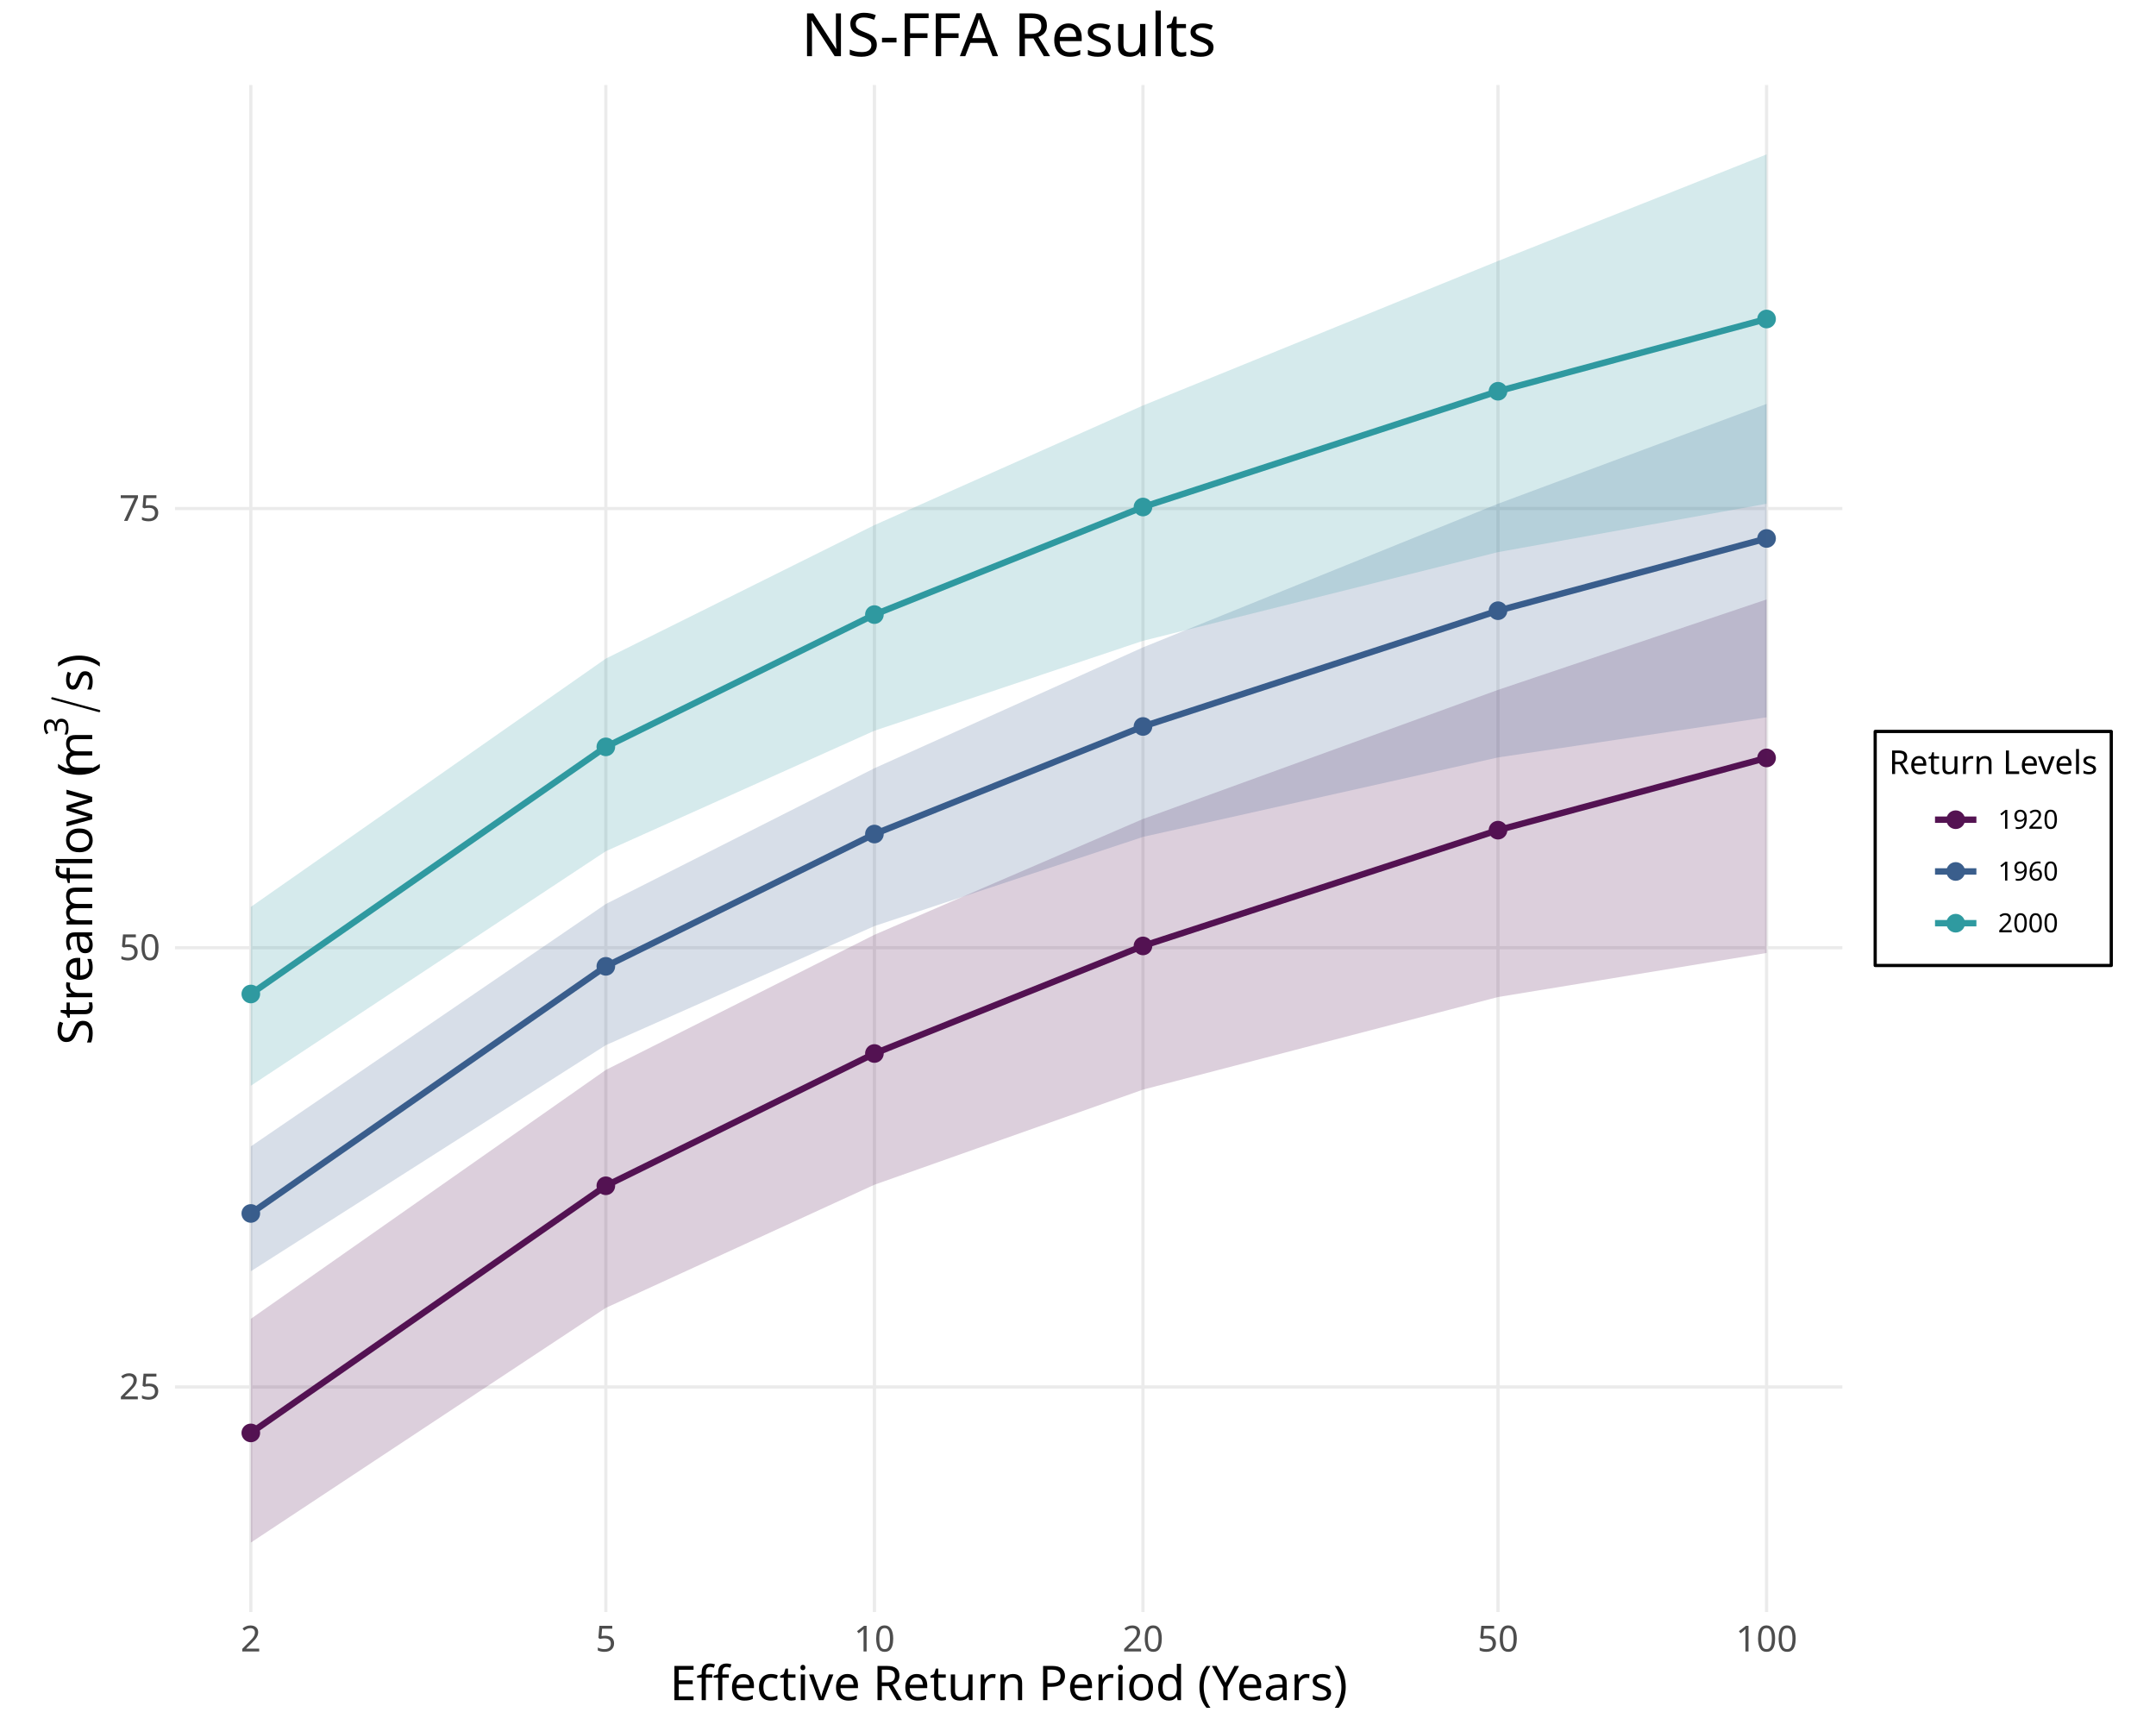
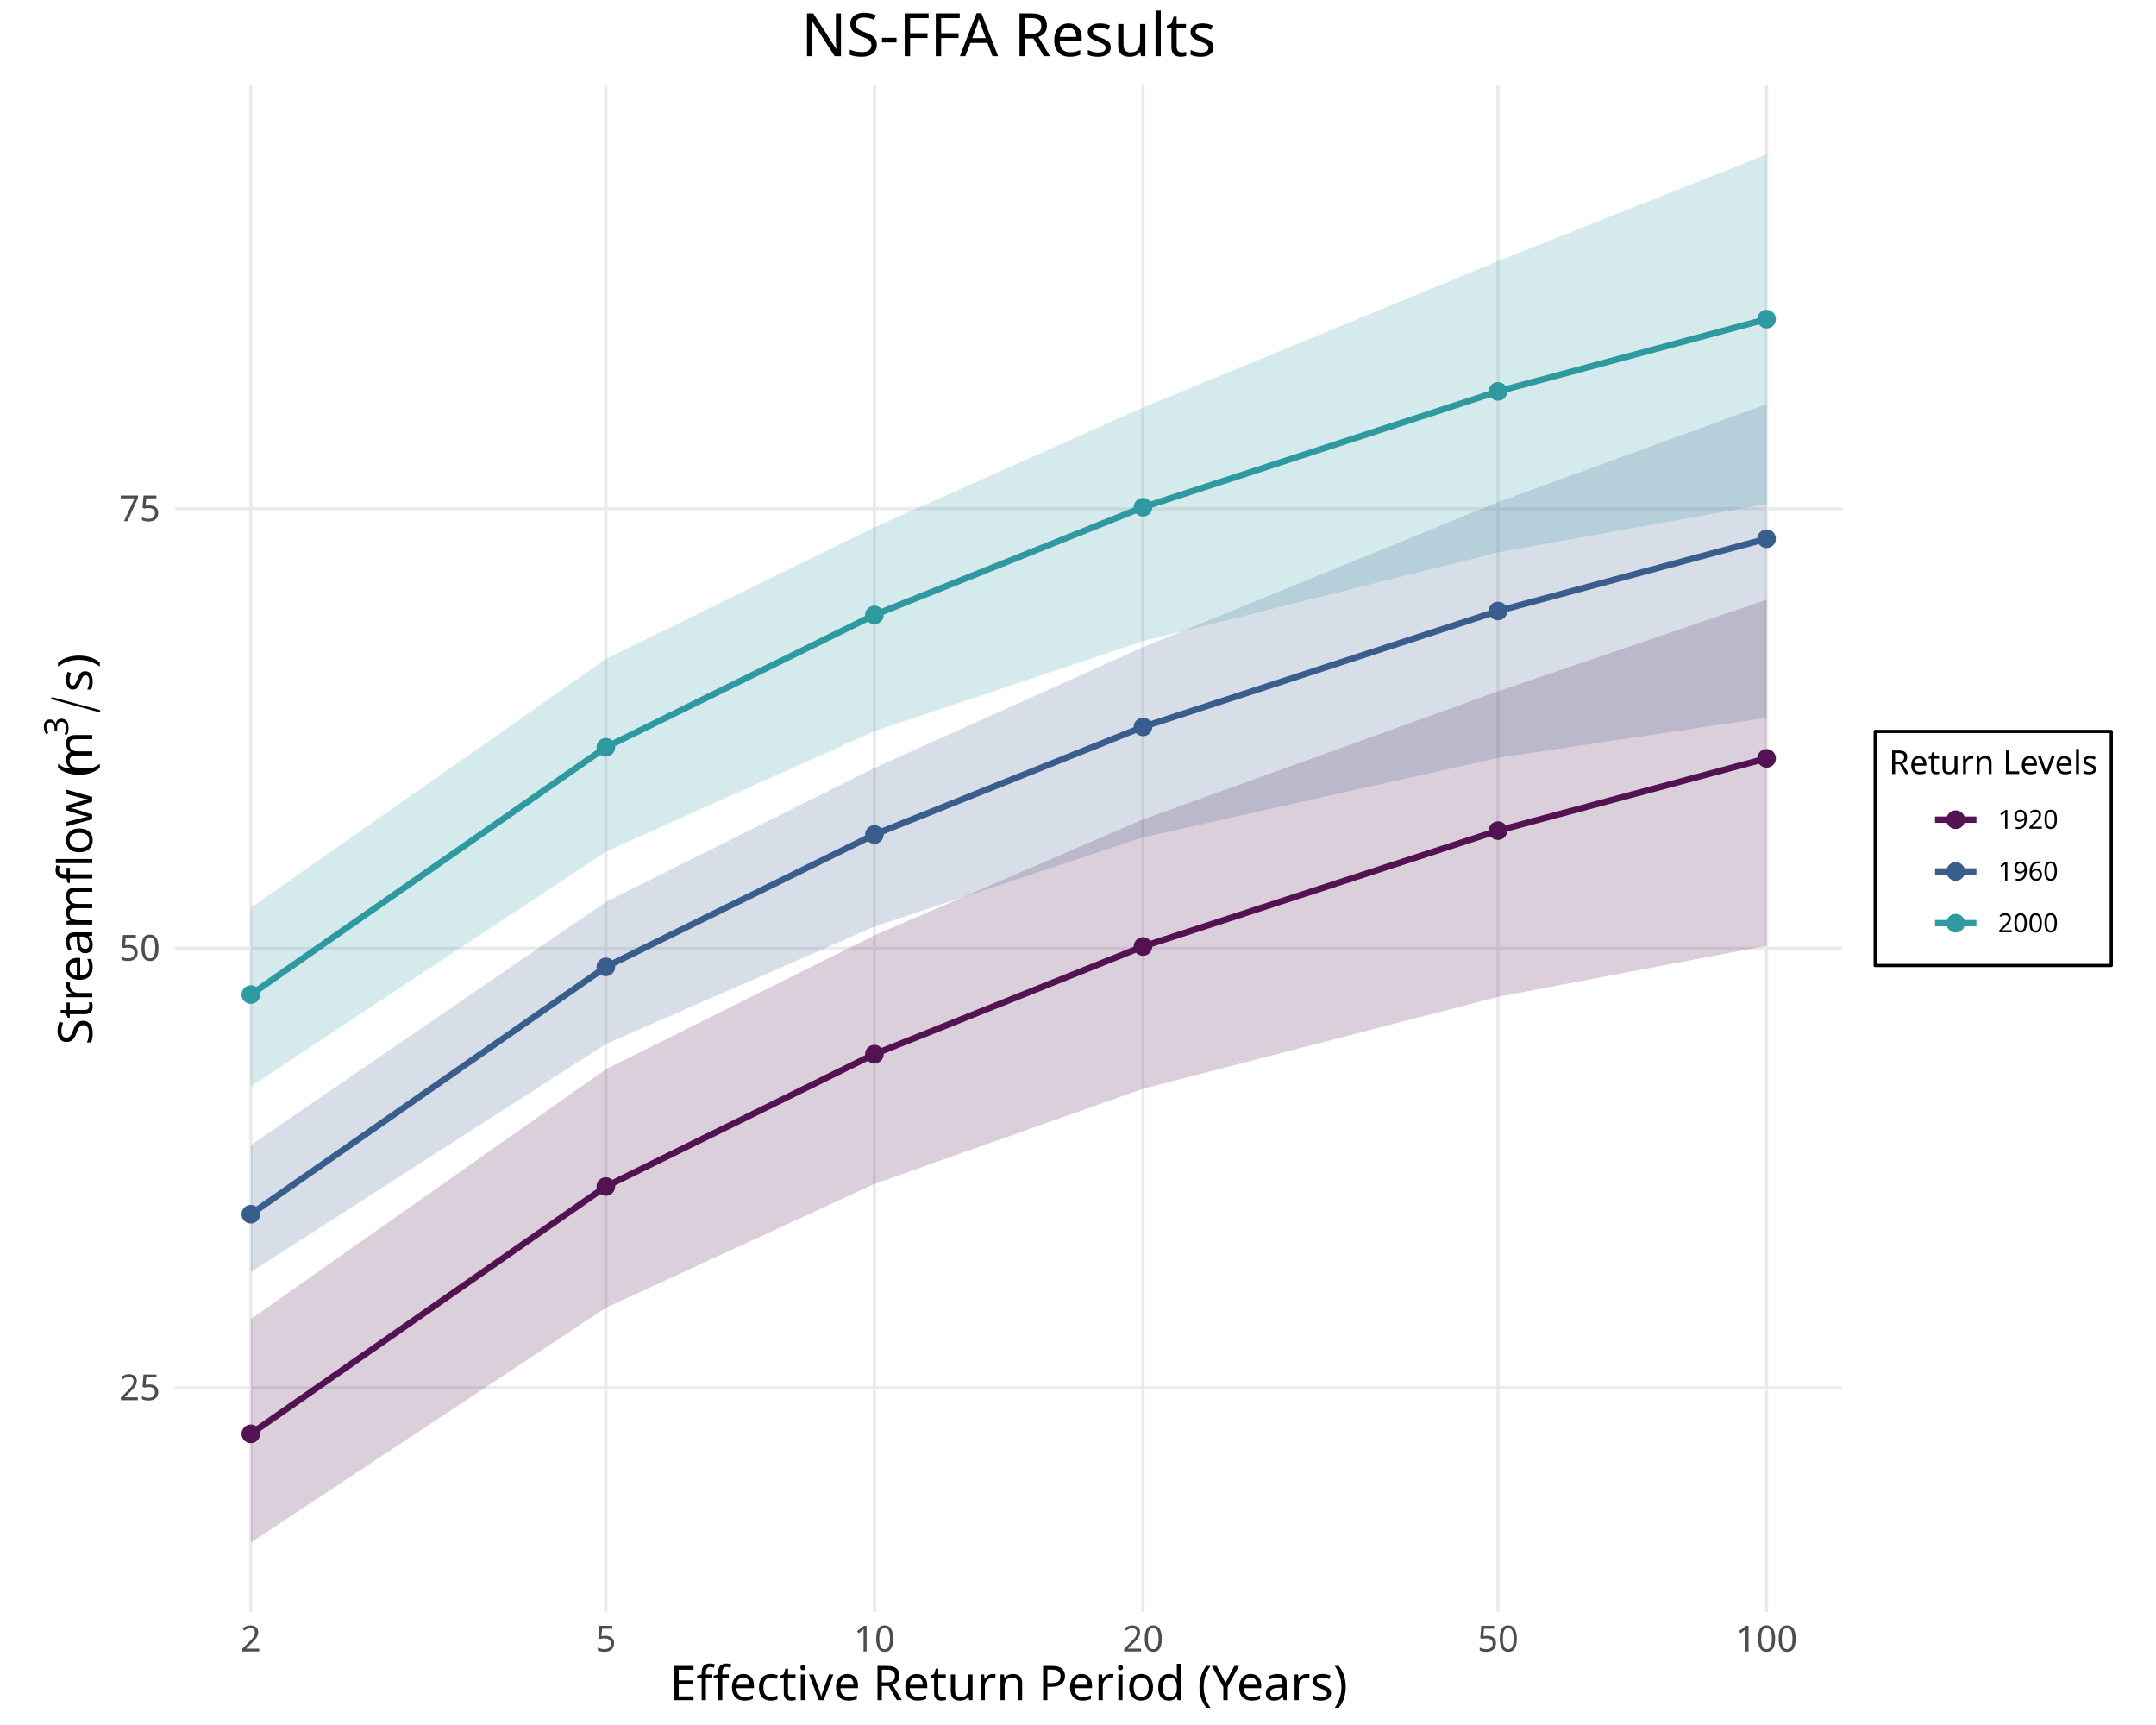
<svg xmlns="http://www.w3.org/2000/svg" class="svglite" data-engine-version="2.0" width="720.00pt" height="576.00pt" viewBox="0 0 720.00 576.00">
  <defs>
    <style type="text/css">
    .svglite line, .svglite polyline, .svglite polygon, .svglite path, .svglite rect, .svglite circle {
      fill: none;
      stroke: #000000;
      stroke-linecap: round;
      stroke-linejoin: round;
      stroke-miterlimit: 10.00;
    }
  </style>
  </defs>
  <rect width="100%" height="100%" style="stroke: none; fill: #FFFFFF;" />
  <defs>
    <clipPath id="cpMC4wMHw3MjAuMDB8MC4wMHw1NzYuMDA=">
      <rect x="0.00" y="0.00" width="720.00" height="576.00" />
    </clipPath>
  </defs>
  <g clip-path="url(#cpMC4wMHw3MjAuMDB8MC4wMHw1NzYuMDA=)">
    <rect x="0.00" y="0.00" width="720.00" height="576.00" style="stroke-width: 1.07; stroke: none; fill: #FFFFFF;" />
  </g>
  <defs>
    <clipPath id="cpNTguNDV8NjE1LjI2fDI4LjM4fDUzOC4yNw==">
      <rect x="58.45" y="28.38" width="556.80" height="509.89" />
    </clipPath>
  </defs>
  <g clip-path="url(#cpNTguNDV8NjE1LjI2fDI4LjM4fDUzOC4yNw==)">
-     <polyline points="58.45,463.12 615.26,463.12 " style="stroke-width: 1.07; stroke: #EBEBEB; stroke-linecap: butt;" />
-     <polyline points="58.45,316.46 615.26,316.46 " style="stroke-width: 1.07; stroke: #EBEBEB; stroke-linecap: butt;" />
-     <polyline points="58.45,169.81 615.26,169.81 " style="stroke-width: 1.07; stroke: #EBEBEB; stroke-linecap: butt;" />
+     <polyline points="58.45,463.41 615.26,463.41 " style="stroke-width: 1.07; stroke: #EBEBEB; stroke-linecap: butt;" />
+     <polyline points="58.45,316.65 615.26,316.65 " style="stroke-width: 1.07; stroke: #EBEBEB; stroke-linecap: butt;" />
+     <polyline points="58.45,169.89 615.26,169.89 " style="stroke-width: 1.07; stroke: #EBEBEB; stroke-linecap: butt;" />
    <polyline points="83.76,538.27 83.76,28.38 " style="stroke-width: 1.07; stroke: #EBEBEB; stroke-linecap: butt;" />
    <polyline points="202.32,538.27 202.32,28.38 " style="stroke-width: 1.07; stroke: #EBEBEB; stroke-linecap: butt;" />
    <polyline points="292.01,538.27 292.01,28.38 " style="stroke-width: 1.07; stroke: #EBEBEB; stroke-linecap: butt;" />
    <polyline points="381.70,538.27 381.70,28.38 " style="stroke-width: 1.07; stroke: #EBEBEB; stroke-linecap: butt;" />
    <polyline points="500.26,538.27 500.26,28.38 " style="stroke-width: 1.07; stroke: #EBEBEB; stroke-linecap: butt;" />
    <polyline points="589.95,538.27 589.95,28.38 " style="stroke-width: 1.07; stroke: #EBEBEB; stroke-linecap: butt;" />
-     <polyline points="83.76,478.47 202.32,395.95 292.01,351.78 381.70,315.86 500.26,277.20 589.95,253.08 " style="stroke-width: 2.13; stroke: #541352; stroke-linecap: butt;" />
-     <polyline points="83.76,405.19 202.32,322.67 292.01,278.50 381.70,242.58 500.26,203.92 589.95,179.80 " style="stroke-width: 2.13; stroke: #3A5E8C; stroke-linecap: butt;" />
-     <polyline points="83.76,331.91 202.32,249.39 292.01,205.22 381.70,169.30 500.26,130.64 589.95,106.52 " style="stroke-width: 2.13; stroke: #2F9AA0; stroke-linecap: butt;" />
-     <circle cx="83.76" cy="478.47" r="2.76" style="stroke-width: 0.71; stroke: #541352; fill: #541352;" />
-     <circle cx="202.32" cy="395.95" r="2.76" style="stroke-width: 0.71; stroke: #541352; fill: #541352;" />
-     <circle cx="292.01" cy="351.78" r="2.76" style="stroke-width: 0.71; stroke: #541352; fill: #541352;" />
-     <circle cx="381.70" cy="315.86" r="2.76" style="stroke-width: 0.71; stroke: #541352; fill: #541352;" />
-     <circle cx="500.26" cy="277.20" r="2.76" style="stroke-width: 0.71; stroke: #541352; fill: #541352;" />
-     <circle cx="589.95" cy="253.08" r="2.76" style="stroke-width: 0.71; stroke: #541352; fill: #541352;" />
-     <circle cx="83.76" cy="405.19" r="2.76" style="stroke-width: 0.71; stroke: #3A5E8C; fill: #3A5E8C;" />
-     <circle cx="202.32" cy="322.67" r="2.76" style="stroke-width: 0.71; stroke: #3A5E8C; fill: #3A5E8C;" />
-     <circle cx="292.01" cy="278.50" r="2.76" style="stroke-width: 0.71; stroke: #3A5E8C; fill: #3A5E8C;" />
-     <circle cx="381.70" cy="242.58" r="2.76" style="stroke-width: 0.71; stroke: #3A5E8C; fill: #3A5E8C;" />
-     <circle cx="500.26" cy="203.92" r="2.76" style="stroke-width: 0.71; stroke: #3A5E8C; fill: #3A5E8C;" />
-     <circle cx="589.95" cy="179.80" r="2.76" style="stroke-width: 0.71; stroke: #3A5E8C; fill: #3A5E8C;" />
-     <circle cx="83.76" cy="331.91" r="2.76" style="stroke-width: 0.71; stroke: #2F9AA0; fill: #2F9AA0;" />
-     <circle cx="202.32" cy="249.39" r="2.76" style="stroke-width: 0.71; stroke: #2F9AA0; fill: #2F9AA0;" />
-     <circle cx="292.01" cy="205.22" r="2.76" style="stroke-width: 0.71; stroke: #2F9AA0; fill: #2F9AA0;" />
-     <circle cx="381.70" cy="169.30" r="2.76" style="stroke-width: 0.71; stroke: #2F9AA0; fill: #2F9AA0;" />
-     <circle cx="500.26" cy="130.64" r="2.76" style="stroke-width: 0.71; stroke: #2F9AA0; fill: #2F9AA0;" />
-     <circle cx="589.95" cy="106.52" r="2.76" style="stroke-width: 0.71; stroke: #2F9AA0; fill: #2F9AA0;" />
-     <polygon points="83.76,440.38 202.32,357.26 292.01,312.14 381.70,273.47 500.26,230.36 589.95,200.16 589.95,318.21 500.26,332.92 381.70,363.84 292.01,395.60 202.32,436.71 83.76,515.09 " style="stroke-width: 0.00; stroke: none; stroke-linecap: butt; fill: #541352; fill-opacity: 0.20;" />
-     <polyline points="83.76,440.38 202.32,357.26 292.01,312.14 381.70,273.47 500.26,230.36 589.95,200.16 " style="stroke-width: 1.07; stroke: none; stroke-linecap: butt;" />
-     <polyline points="589.95,318.21 500.26,332.92 381.70,363.84 292.01,395.60 202.32,436.71 83.76,515.09 " style="stroke-width: 1.07; stroke: none; stroke-linecap: butt;" />
-     <polygon points="83.76,382.80 202.32,301.86 292.01,256.52 381.70,216.17 500.26,168.21 589.95,134.87 589.95,239.51 500.26,252.92 381.70,279.45 292.01,309.23 202.32,348.99 83.76,424.50 " style="stroke-width: 0.00; stroke: none; stroke-linecap: butt; fill: #3A5E8C; fill-opacity: 0.20;" />
-     <polyline points="83.76,382.80 202.32,301.86 292.01,256.52 381.70,216.17 500.26,168.21 589.95,134.87 " style="stroke-width: 1.07; stroke: none; stroke-linecap: butt;" />
-     <polyline points="589.95,239.51 500.26,252.92 381.70,279.45 292.01,309.23 202.32,348.99 83.76,424.50 " style="stroke-width: 1.07; stroke: none; stroke-linecap: butt;" />
-     <polygon points="83.76,302.83 202.32,219.91 292.01,175.34 381.70,135.40 500.26,87.15 589.95,51.55 589.95,168.21 500.26,184.36 381.70,213.98 292.01,244.00 202.32,284.23 83.76,362.55 " style="stroke-width: 0.00; stroke: none; stroke-linecap: butt; fill: #2F9AA0; fill-opacity: 0.20;" />
-     <polyline points="83.76,302.83 202.32,219.91 292.01,175.34 381.70,135.40 500.26,87.15 589.95,51.55 " style="stroke-width: 1.07; stroke: none; stroke-linecap: butt;" />
-     <polyline points="589.95,168.21 500.26,184.36 381.70,213.98 292.01,244.00 202.32,284.23 83.76,362.55 " style="stroke-width: 1.07; stroke: none; stroke-linecap: butt;" />
+     <polyline points="83.76,478.77 202.32,396.19 292.01,351.99 381.70,316.05 500.26,277.36 589.95,253.23 " style="stroke-width: 2.13; stroke: #541352; stroke-linecap: butt;" />
+     <polyline points="83.76,405.44 202.32,322.86 292.01,278.66 381.70,242.72 500.26,204.02 589.95,179.89 " style="stroke-width: 2.13; stroke: #3A5E8C; stroke-linecap: butt;" />
+     <polyline points="83.76,332.11 202.32,249.53 292.01,205.33 381.70,169.38 500.26,130.69 589.95,106.56 " style="stroke-width: 2.13; stroke: #2F9AA0; stroke-linecap: butt;" />
+     <circle cx="83.76" cy="478.77" r="2.76" style="stroke-width: 0.71; stroke: #541352; fill: #541352;" />
+     <circle cx="202.32" cy="396.19" r="2.76" style="stroke-width: 0.71; stroke: #541352; fill: #541352;" />
+     <circle cx="292.01" cy="351.99" r="2.76" style="stroke-width: 0.71; stroke: #541352; fill: #541352;" />
+     <circle cx="381.70" cy="316.05" r="2.76" style="stroke-width: 0.71; stroke: #541352; fill: #541352;" />
+     <circle cx="500.26" cy="277.36" r="2.76" style="stroke-width: 0.71; stroke: #541352; fill: #541352;" />
+     <circle cx="589.95" cy="253.23" r="2.76" style="stroke-width: 0.71; stroke: #541352; fill: #541352;" />
+     <circle cx="83.76" cy="405.44" r="2.76" style="stroke-width: 0.71; stroke: #3A5E8C; fill: #3A5E8C;" />
+     <circle cx="202.32" cy="322.86" r="2.76" style="stroke-width: 0.71; stroke: #3A5E8C; fill: #3A5E8C;" />
+     <circle cx="292.01" cy="278.66" r="2.76" style="stroke-width: 0.71; stroke: #3A5E8C; fill: #3A5E8C;" />
+     <circle cx="381.70" cy="242.72" r="2.76" style="stroke-width: 0.71; stroke: #3A5E8C; fill: #3A5E8C;" />
+     <circle cx="500.26" cy="204.02" r="2.76" style="stroke-width: 0.71; stroke: #3A5E8C; fill: #3A5E8C;" />
+     <circle cx="589.95" cy="179.89" r="2.76" style="stroke-width: 0.71; stroke: #3A5E8C; fill: #3A5E8C;" />
+     <circle cx="83.76" cy="332.11" r="2.76" style="stroke-width: 0.71; stroke: #2F9AA0; fill: #2F9AA0;" />
+     <circle cx="202.32" cy="249.53" r="2.76" style="stroke-width: 0.71; stroke: #2F9AA0; fill: #2F9AA0;" />
+     <circle cx="292.01" cy="205.33" r="2.76" style="stroke-width: 0.71; stroke: #2F9AA0; fill: #2F9AA0;" />
+     <circle cx="381.70" cy="169.38" r="2.76" style="stroke-width: 0.71; stroke: #2F9AA0; fill: #2F9AA0;" />
+     <circle cx="500.26" cy="130.69" r="2.76" style="stroke-width: 0.71; stroke: #2F9AA0; fill: #2F9AA0;" />
+     <circle cx="589.95" cy="106.56" r="2.76" style="stroke-width: 0.71; stroke: #2F9AA0; fill: #2F9AA0;" />
+     <polygon points="83.76,440.45 202.32,357.05 292.01,312.33 381.70,273.62 500.26,230.84 589.95,200.26 589.95,315.81 500.26,332.86 381.70,363.56 292.01,395.33 202.32,436.70 83.76,515.09 " style="stroke-width: 0.00; stroke: none; stroke-linecap: butt; fill: #541352; fill-opacity: 0.20;" />
+     <polyline points="83.76,440.45 202.32,357.05 292.01,312.33 381.70,273.62 500.26,230.84 589.95,200.26 " style="stroke-width: 1.07; stroke: none; stroke-linecap: butt;" />
+     <polyline points="589.95,315.81 500.26,332.86 381.70,363.56 292.01,395.33 202.32,436.70 83.76,515.09 " style="stroke-width: 1.07; stroke: none; stroke-linecap: butt;" />
+     <polygon points="83.76,382.36 202.32,301.17 292.01,256.43 381.70,216.09 500.26,167.65 589.95,134.93 589.95,239.64 500.26,253.06 381.70,279.61 292.01,309.41 202.32,348.63 83.76,424.76 " style="stroke-width: 0.00; stroke: none; stroke-linecap: butt; fill: #3A5E8C; fill-opacity: 0.20;" />
+     <polyline points="83.76,382.36 202.32,301.17 292.01,256.43 381.70,216.09 500.26,167.65 589.95,134.93 " style="stroke-width: 1.07; stroke: none; stroke-linecap: butt;" />
+     <polyline points="589.95,239.64 500.26,253.06 381.70,279.61 292.01,309.41 202.32,348.63 83.76,424.76 " style="stroke-width: 1.07; stroke: none; stroke-linecap: butt;" />
+     <polygon points="83.76,303.11 202.32,220.03 292.01,176.08 381.70,136.06 500.26,87.18 589.95,51.55 589.95,168.29 500.26,184.45 381.70,214.09 292.01,244.14 202.32,284.39 83.76,362.77 " style="stroke-width: 0.00; stroke: none; stroke-linecap: butt; fill: #2F9AA0; fill-opacity: 0.20;" />
+     <polyline points="83.76,303.11 202.32,220.03 292.01,176.08 381.70,136.06 500.26,87.18 589.95,51.55 " style="stroke-width: 1.07; stroke: none; stroke-linecap: butt;" />
+     <polyline points="589.95,168.29 500.26,184.45 381.70,214.09 292.01,244.14 202.32,284.39 83.76,362.77 " style="stroke-width: 1.07; stroke: none; stroke-linecap: butt;" />
  </g>
  <g clip-path="url(#cpMC4wMHw3MjAuMDB8MC4wMHw1NzYuMDA=)">
-     <text x="53.52" y="467.25" text-anchor="end" style="font-size: 12.00px; fill: #4D4D4D; font-family: sans;" textLength="13.35px" lengthAdjust="spacingAndGlyphs">25</text>
-     <text x="53.52" y="320.59" text-anchor="end" style="font-size: 12.00px; fill: #4D4D4D; font-family: sans;" textLength="13.35px" lengthAdjust="spacingAndGlyphs">50</text>
-     <text x="53.52" y="173.94" text-anchor="end" style="font-size: 12.00px; fill: #4D4D4D; font-family: sans;" textLength="13.35px" lengthAdjust="spacingAndGlyphs">75</text>
+     <text x="53.52" y="467.53" text-anchor="end" style="font-size: 12.00px; fill: #4D4D4D; font-family: sans;" textLength="13.35px" lengthAdjust="spacingAndGlyphs">25</text>
+     <text x="53.52" y="320.78" text-anchor="end" style="font-size: 12.00px; fill: #4D4D4D; font-family: sans;" textLength="13.35px" lengthAdjust="spacingAndGlyphs">50</text>
+     <text x="53.52" y="174.02" text-anchor="end" style="font-size: 12.00px; fill: #4D4D4D; font-family: sans;" textLength="13.35px" lengthAdjust="spacingAndGlyphs">75</text>
    <text x="83.76" y="551.45" text-anchor="middle" style="font-size: 12.00px; fill: #4D4D4D; font-family: sans;" textLength="6.67px" lengthAdjust="spacingAndGlyphs">2</text>
    <text x="202.32" y="551.45" text-anchor="middle" style="font-size: 12.00px; fill: #4D4D4D; font-family: sans;" textLength="6.67px" lengthAdjust="spacingAndGlyphs">5</text>
    <text x="292.01" y="551.45" text-anchor="middle" style="font-size: 12.00px; fill: #4D4D4D; font-family: sans;" textLength="13.35px" lengthAdjust="spacingAndGlyphs">10</text>
    <text x="381.70" y="551.45" text-anchor="middle" style="font-size: 12.00px; fill: #4D4D4D; font-family: sans;" textLength="13.35px" lengthAdjust="spacingAndGlyphs">20</text>
    <text x="500.26" y="551.45" text-anchor="middle" style="font-size: 12.00px; fill: #4D4D4D; font-family: sans;" textLength="13.35px" lengthAdjust="spacingAndGlyphs">50</text>
    <text x="589.95" y="551.45" text-anchor="middle" style="font-size: 12.00px; fill: #4D4D4D; font-family: sans;" textLength="20.02px" lengthAdjust="spacingAndGlyphs">100</text>
    <text x="336.86" y="567.70" text-anchor="middle" style="font-size: 16.00px; font-family: sans;" textLength="221.45px" lengthAdjust="spacingAndGlyphs">Effective Return Period (Years)</text>
    <text transform="translate(30.80,348.90) rotate(-90)" style="font-size: 16.00px; font-family: sans;" textLength="89.81px" lengthAdjust="spacingAndGlyphs">Streamflow (</text>
    <text transform="translate(30.80,259.09) rotate(-90)" style="font-size: 16.00px; font-family: sans;" textLength="13.33px" lengthAdjust="spacingAndGlyphs">m</text>
    <text transform="translate(22.77,245.76) rotate(-90)" style="font-size: 11.20px; font-family: sans;" textLength="6.23px" lengthAdjust="spacingAndGlyphs">3</text>
    <polyline points="33.11,237.42 17.48,233.19 " style="stroke-width: 0.75;" />
    <text transform="translate(30.80,231.07) rotate(-90)" style="font-size: 16.00px; font-family: sans;" textLength="8.01px" lengthAdjust="spacingAndGlyphs">s</text>
    <text transform="translate(30.80,223.07) rotate(-90)" style="font-size: 16.00px; font-family: sans;" textLength="5.33px" lengthAdjust="spacingAndGlyphs">)</text>
    <rect x="626.22" y="244.25" width="78.84" height="78.13" style="stroke-width: 0.75; fill: #FFFFFF;" />
    <rect x="626.22" y="244.25" width="78.84" height="78.13" style="stroke-width: 1.07; fill: #FFFFFF;" />
    <text x="665.64" y="258.45" text-anchor="middle" style="font-size: 11.00px; font-family: sans;" textLength="67.88px" lengthAdjust="spacingAndGlyphs">Return Levels</text>
    <line x1="646.20" y1="273.71" x2="660.02" y2="273.71" style="stroke-width: 2.13; stroke: #541352; stroke-linecap: butt;" />
    <circle cx="653.11" cy="273.71" r="2.76" style="stroke-width: 0.71; stroke: #541352; fill: #541352;" />
    <line x1="646.20" y1="290.99" x2="660.02" y2="290.99" style="stroke-width: 2.13; stroke: #3A5E8C; stroke-linecap: butt;" />
    <circle cx="653.11" cy="290.99" r="2.76" style="stroke-width: 0.71; stroke: #3A5E8C; fill: #3A5E8C;" />
    <line x1="646.20" y1="308.27" x2="660.02" y2="308.27" style="stroke-width: 2.13; stroke: #2F9AA0; stroke-linecap: butt;" />
    <circle cx="653.11" cy="308.27" r="2.76" style="stroke-width: 0.71; stroke: #2F9AA0; fill: #2F9AA0;" />
    <text x="667.23" y="276.74" style="font-size: 8.80px; font-family: sans;" textLength="19.58px" lengthAdjust="spacingAndGlyphs">1920</text>
    <text x="667.23" y="294.02" style="font-size: 8.80px; font-family: sans;" textLength="19.58px" lengthAdjust="spacingAndGlyphs">1960</text>
    <text x="667.23" y="311.30" style="font-size: 8.80px; font-family: sans;" textLength="19.58px" lengthAdjust="spacingAndGlyphs">2000</text>
    <text x="336.86" y="18.75" text-anchor="middle" style="font-size: 20.00px; font-family: sans;" textLength="144.49px" lengthAdjust="spacingAndGlyphs">NS-FFA Results</text>
  </g>
</svg>
